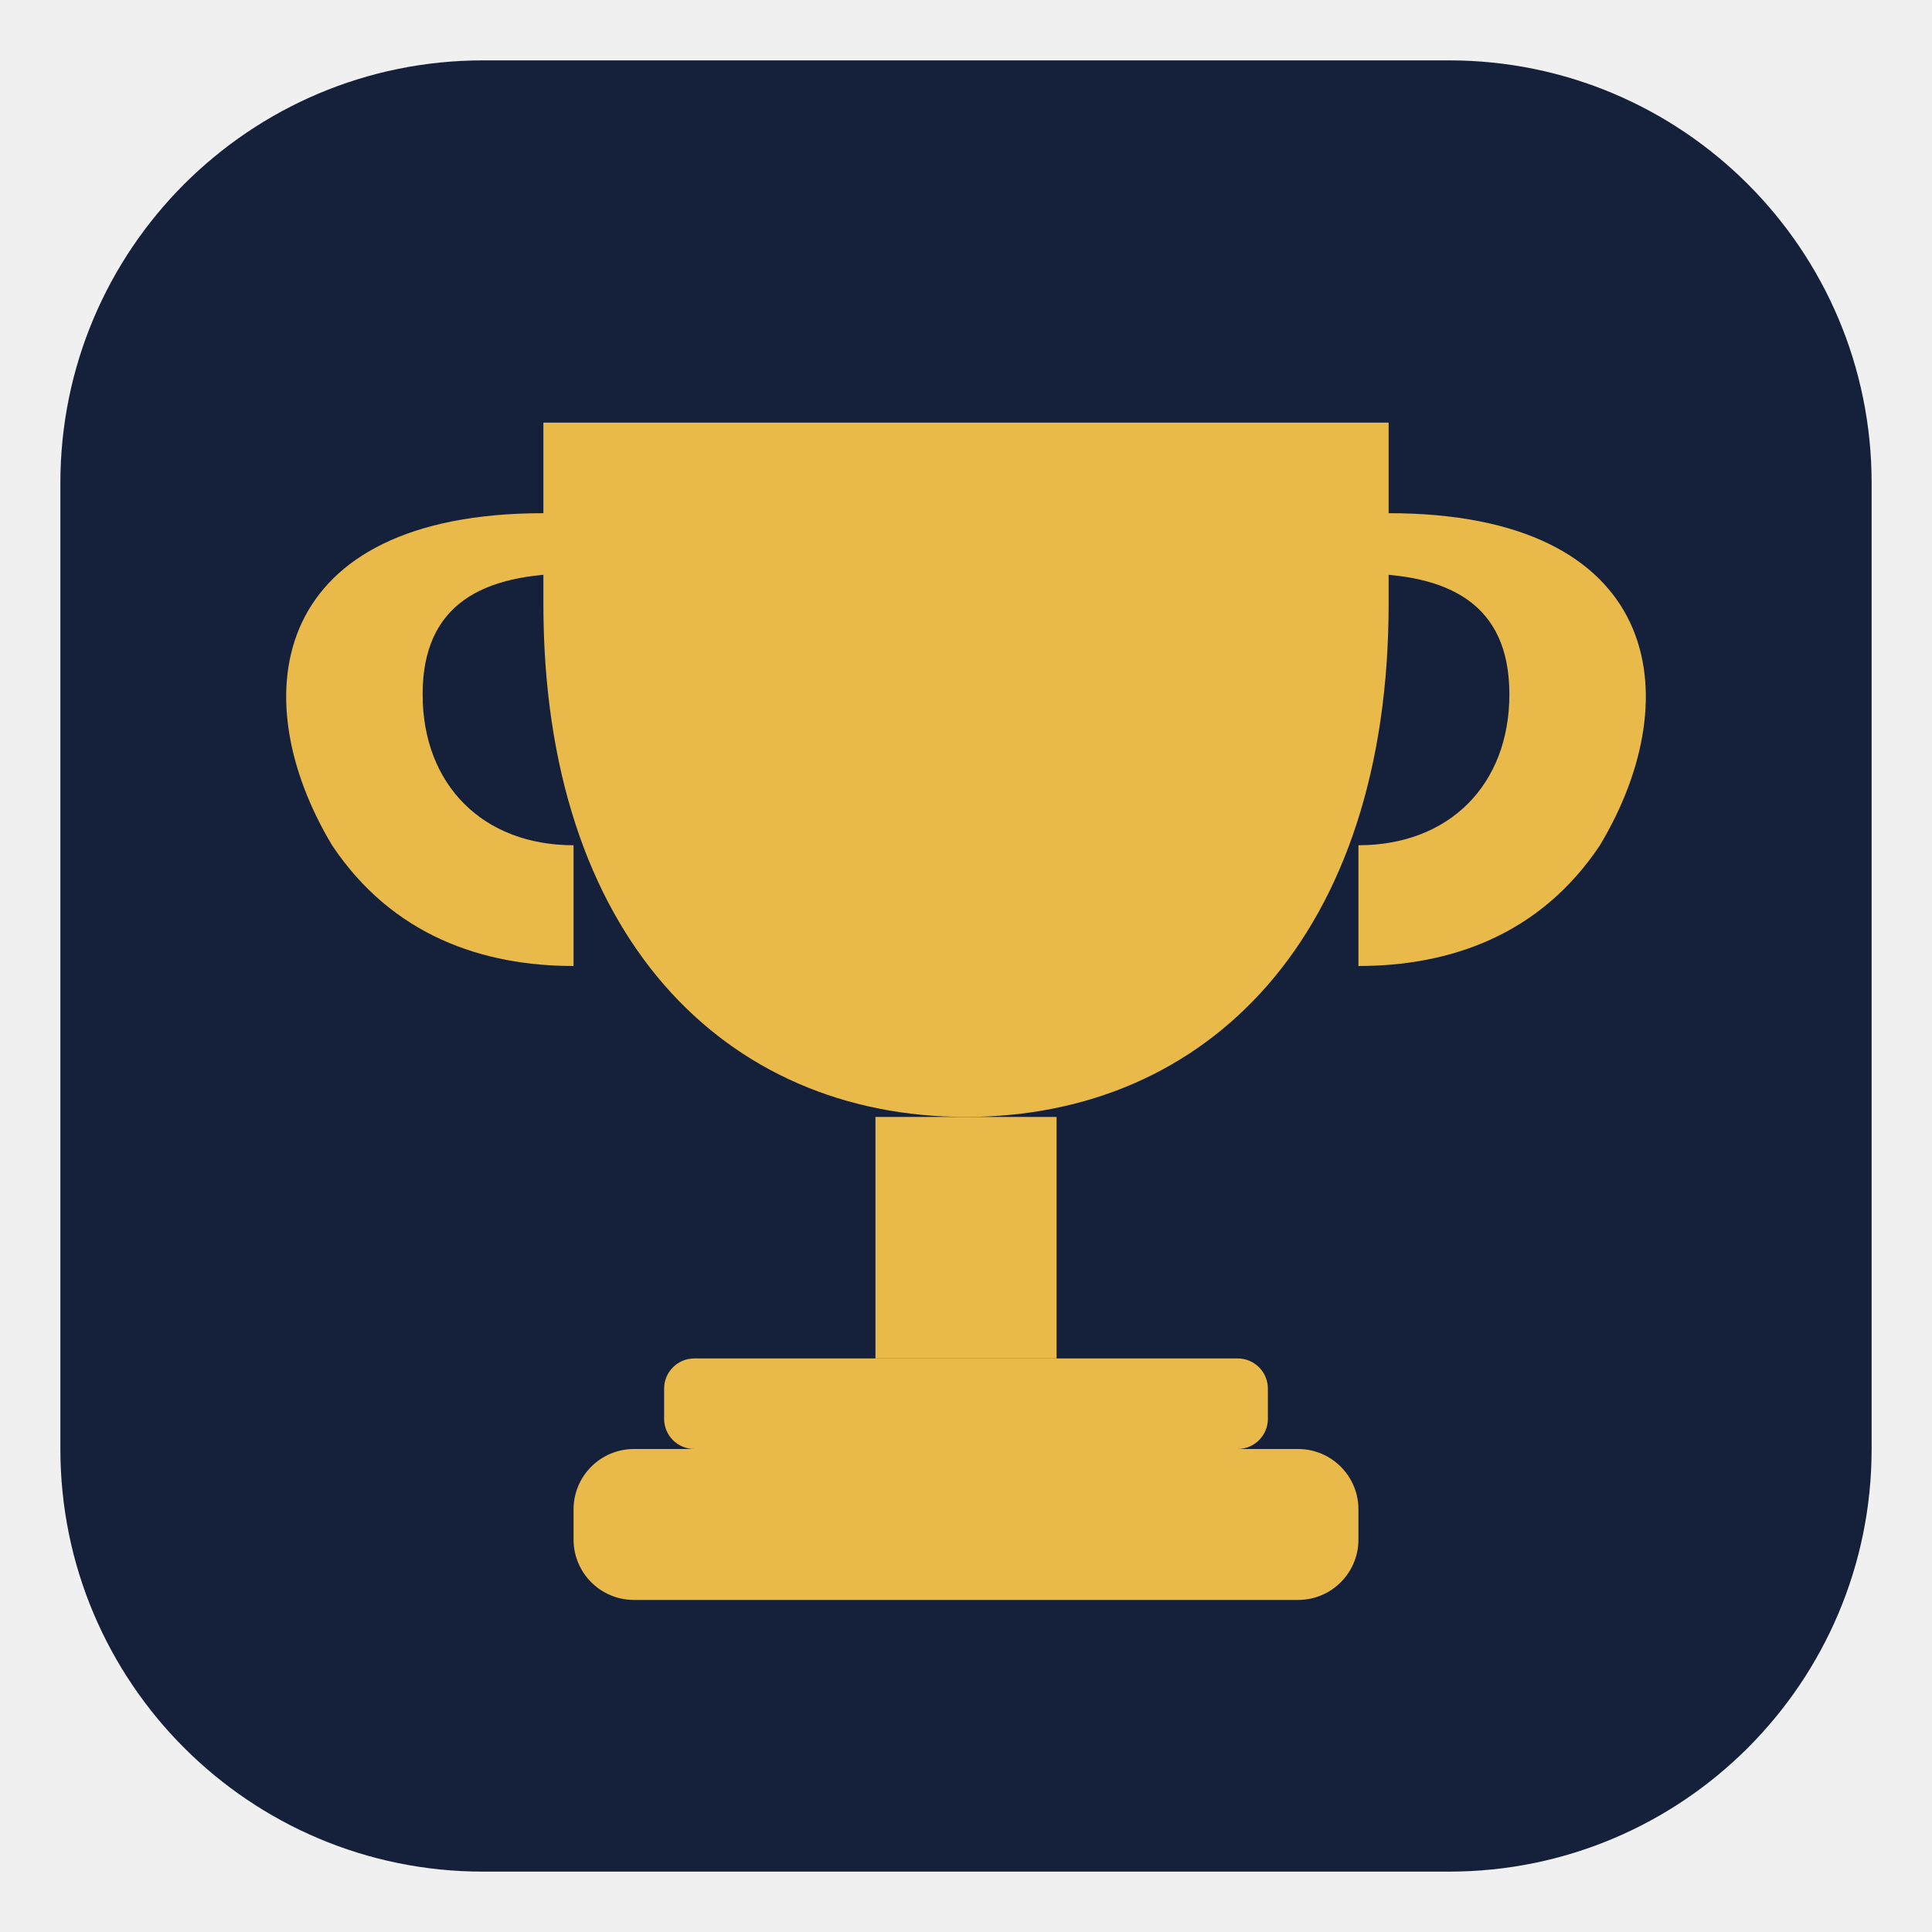
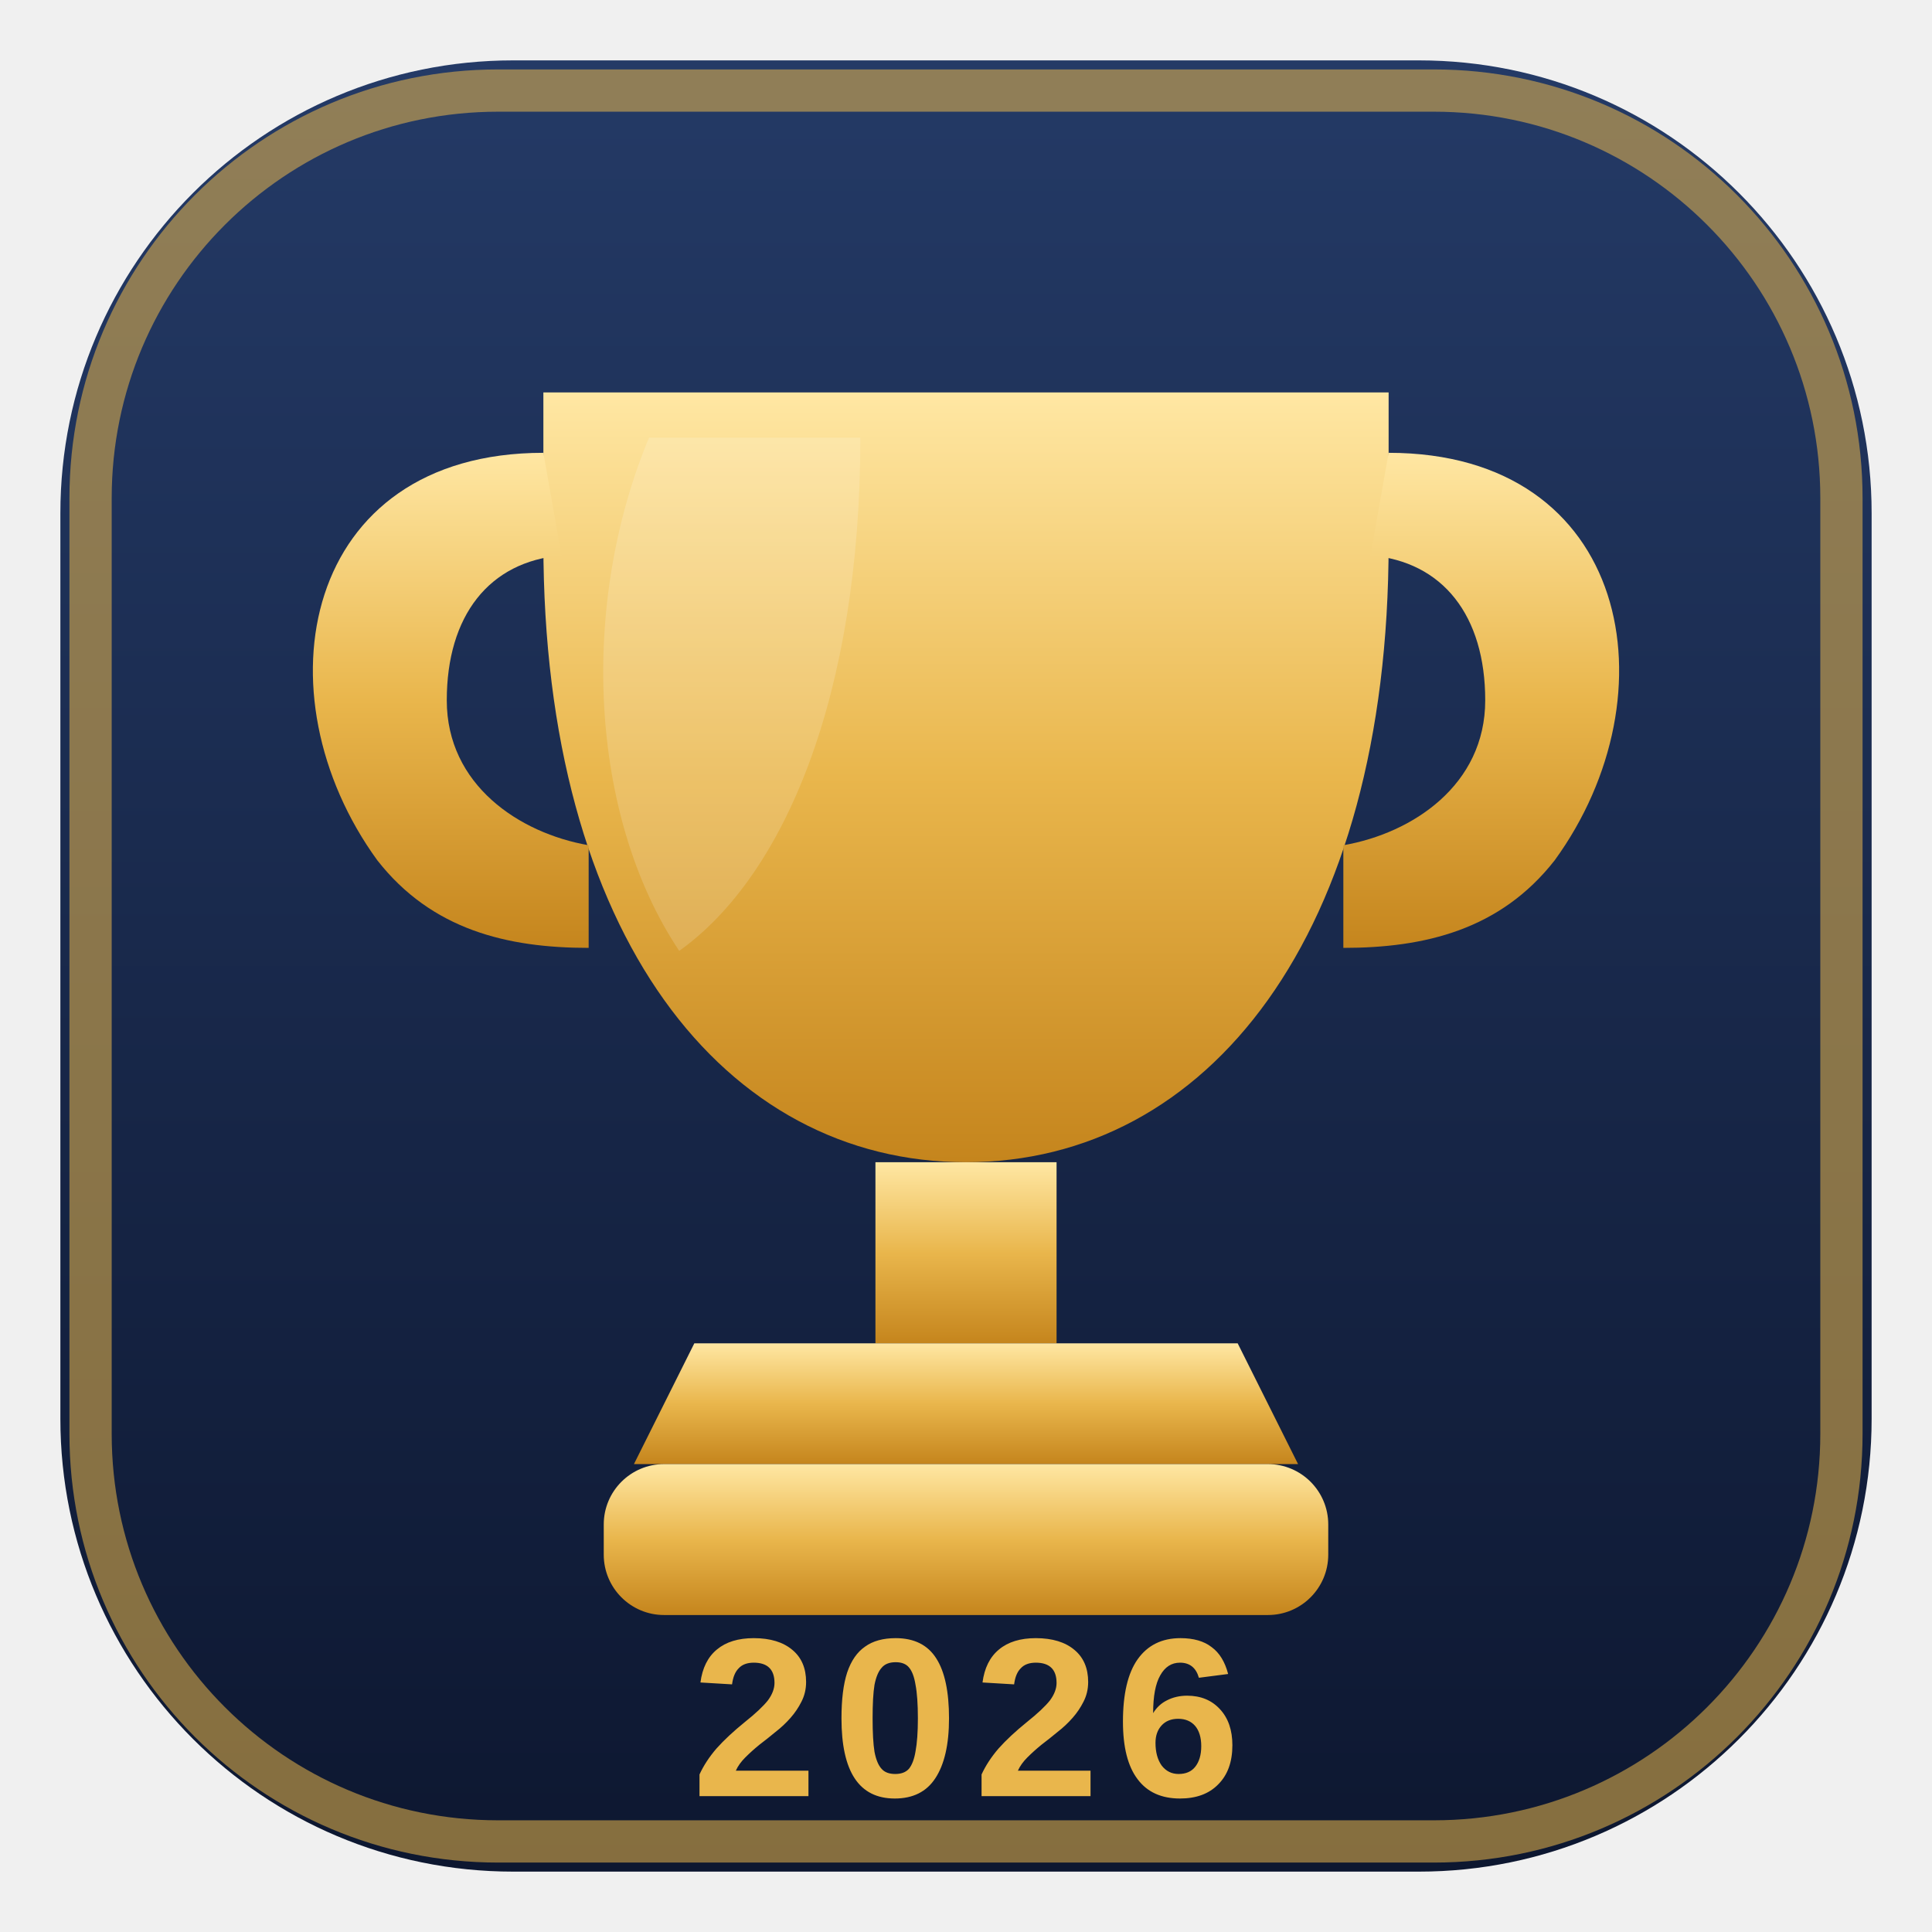
<svg xmlns="http://www.w3.org/2000/svg" viewBox="0 0 64 64" role="img" aria-label="世界杯">
-   <rect x="2" y="2" width="60" height="60" rx="14" fill="#15213b" />
-   <g fill="#e9b949">
-     <path d="M18 14 H46 V20 C46 31 40 37 32 37 C24 37 18 31 18 20 Z" />
-     <path d="M18 17 C9 17 8 23 11 28 C13 31 16 32 19 32 L19 28 C16 28 14 26 14 23 C14 20 16 19 19 19 Z" />
-     <path d="M46 17 C55 17 56 23 53 28 C51 31 48 32 45 32 L45 28 C48 28 50 26 50 23 C50 20 48 19 45 19 Z" />
-     <rect x="29" y="37" width="6" height="8" />
-     <rect x="22" y="45" width="20" height="3" rx="1" />
-     <rect x="19" y="48" width="26" height="5" rx="2" />
+   <defs>
+     <linearGradient id="wcBg" x1="0" y1="0" x2="0" y2="1">
+       <stop offset="0" stop-color="#243a66" />
+       <stop offset="1" stop-color="#0d1730" />
+     </linearGradient>
+     <linearGradient id="wcGold" x1="0" y1="0" x2="0" y2="1">
+       <stop offset="0" stop-color="#ffe7a3" />
+       <stop offset="0.5" stop-color="#e9b64c" />
+       <stop offset="1" stop-color="#c5851d" />
+     </linearGradient>
+   </defs>
+   <rect x="2" y="2" width="60" height="60" rx="15" fill="url(#wcBg)" />
+   <rect x="3" y="3" width="58" height="58" rx="13.5" fill="none" stroke="#e9b64c" stroke-opacity="0.55" stroke-width="1.4" />
+   <g fill="url(#wcGold)">
+     <path d="M18 13 H46 V18 C46 31 40 38.5 32 38.5 C24 38.5 18 31 18 18 Z" />
+     <path d="M18 15 C10 15 8.5 23 12.5 28.5 C14.3 30.8 16.8 31.4 19.5 31.4 L19.5 28 C17.2 27.6 14.8 26 14.8 23.2 C14.8 20.4 16.2 18.6 18.6 18.4 Z" />
+     <path d="M46 15 C54 15 55.5 23 51.5 28.5 C49.7 30.8 47.2 31.4 44.5 31.4 L44.5 28 C46.8 27.6 49.2 26 49.2 23.2 C49.2 20.4 47.8 18.6 45.4 18.4 Z" />
+     <rect x="29" y="38.5" width="6" height="6" />
+     <path d="M23 44.5 H41 L43 48.5 H21 Z" />
+     <rect x="20" y="48.5" width="24" height="5" rx="2" />
  </g>
+   <path d="M21.5 14.5 H28.5 C28.5 23 26 29 22.5 31.5 C19.5 27 19.2 20 21.5 14.5 Z" fill="#ffffff" opacity="0.16" />
+   <text x="32" y="59.5" font-family="Arial, sans-serif" font-size="7.5" font-weight="700" fill="#e9b64c" text-anchor="middle" letter-spacing="0.5">2026</text>
</svg>
